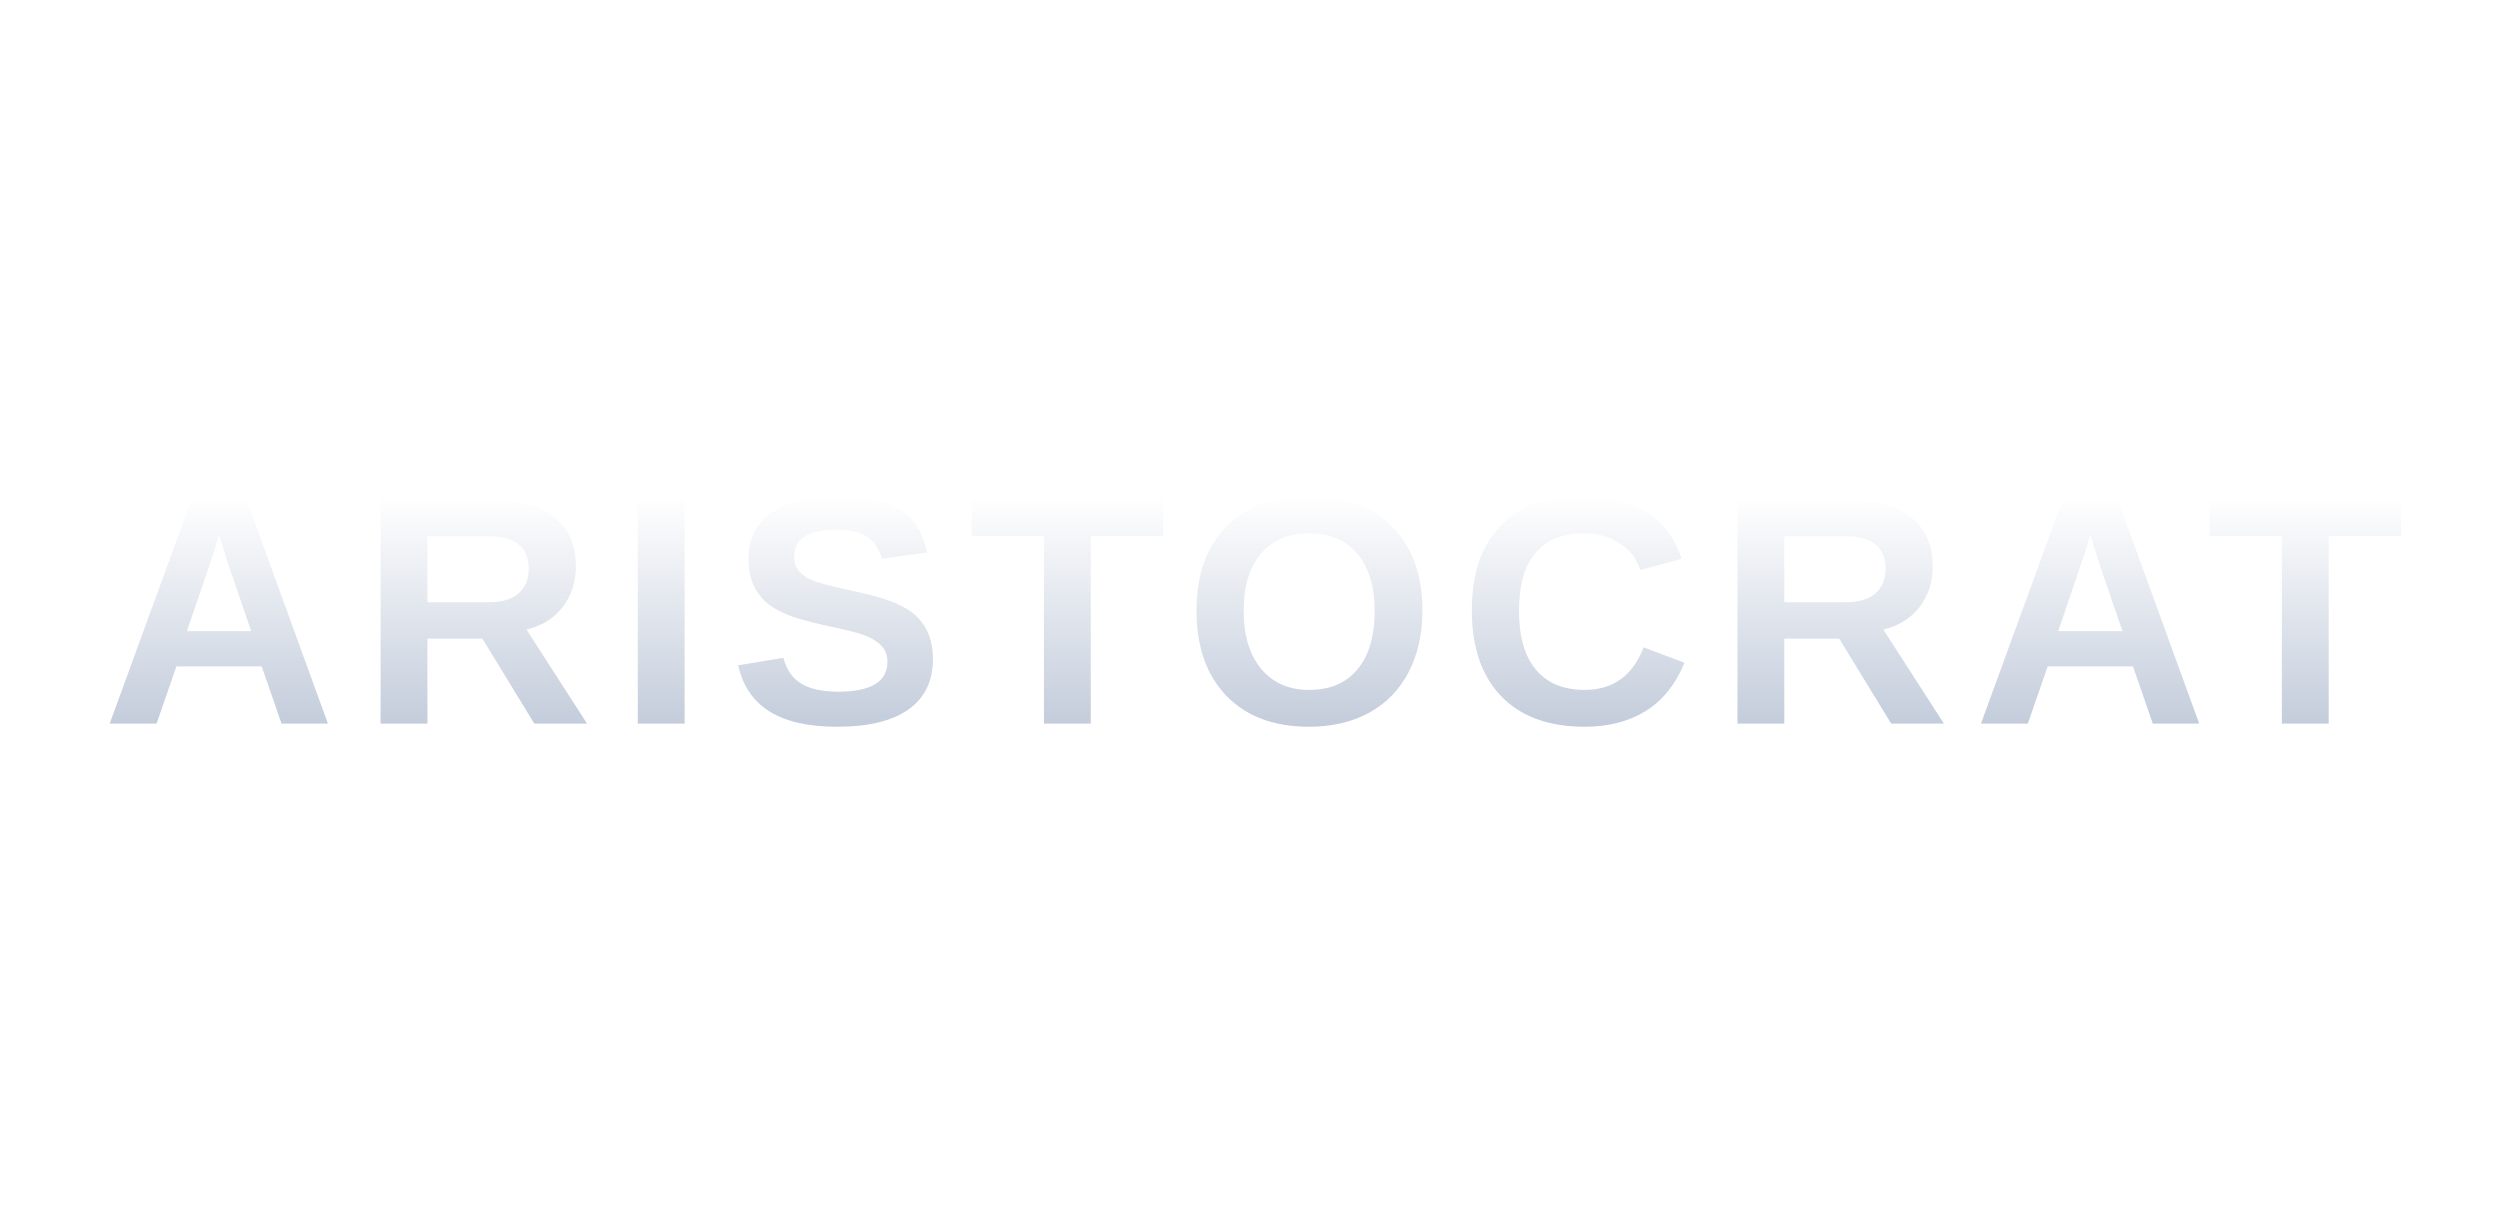
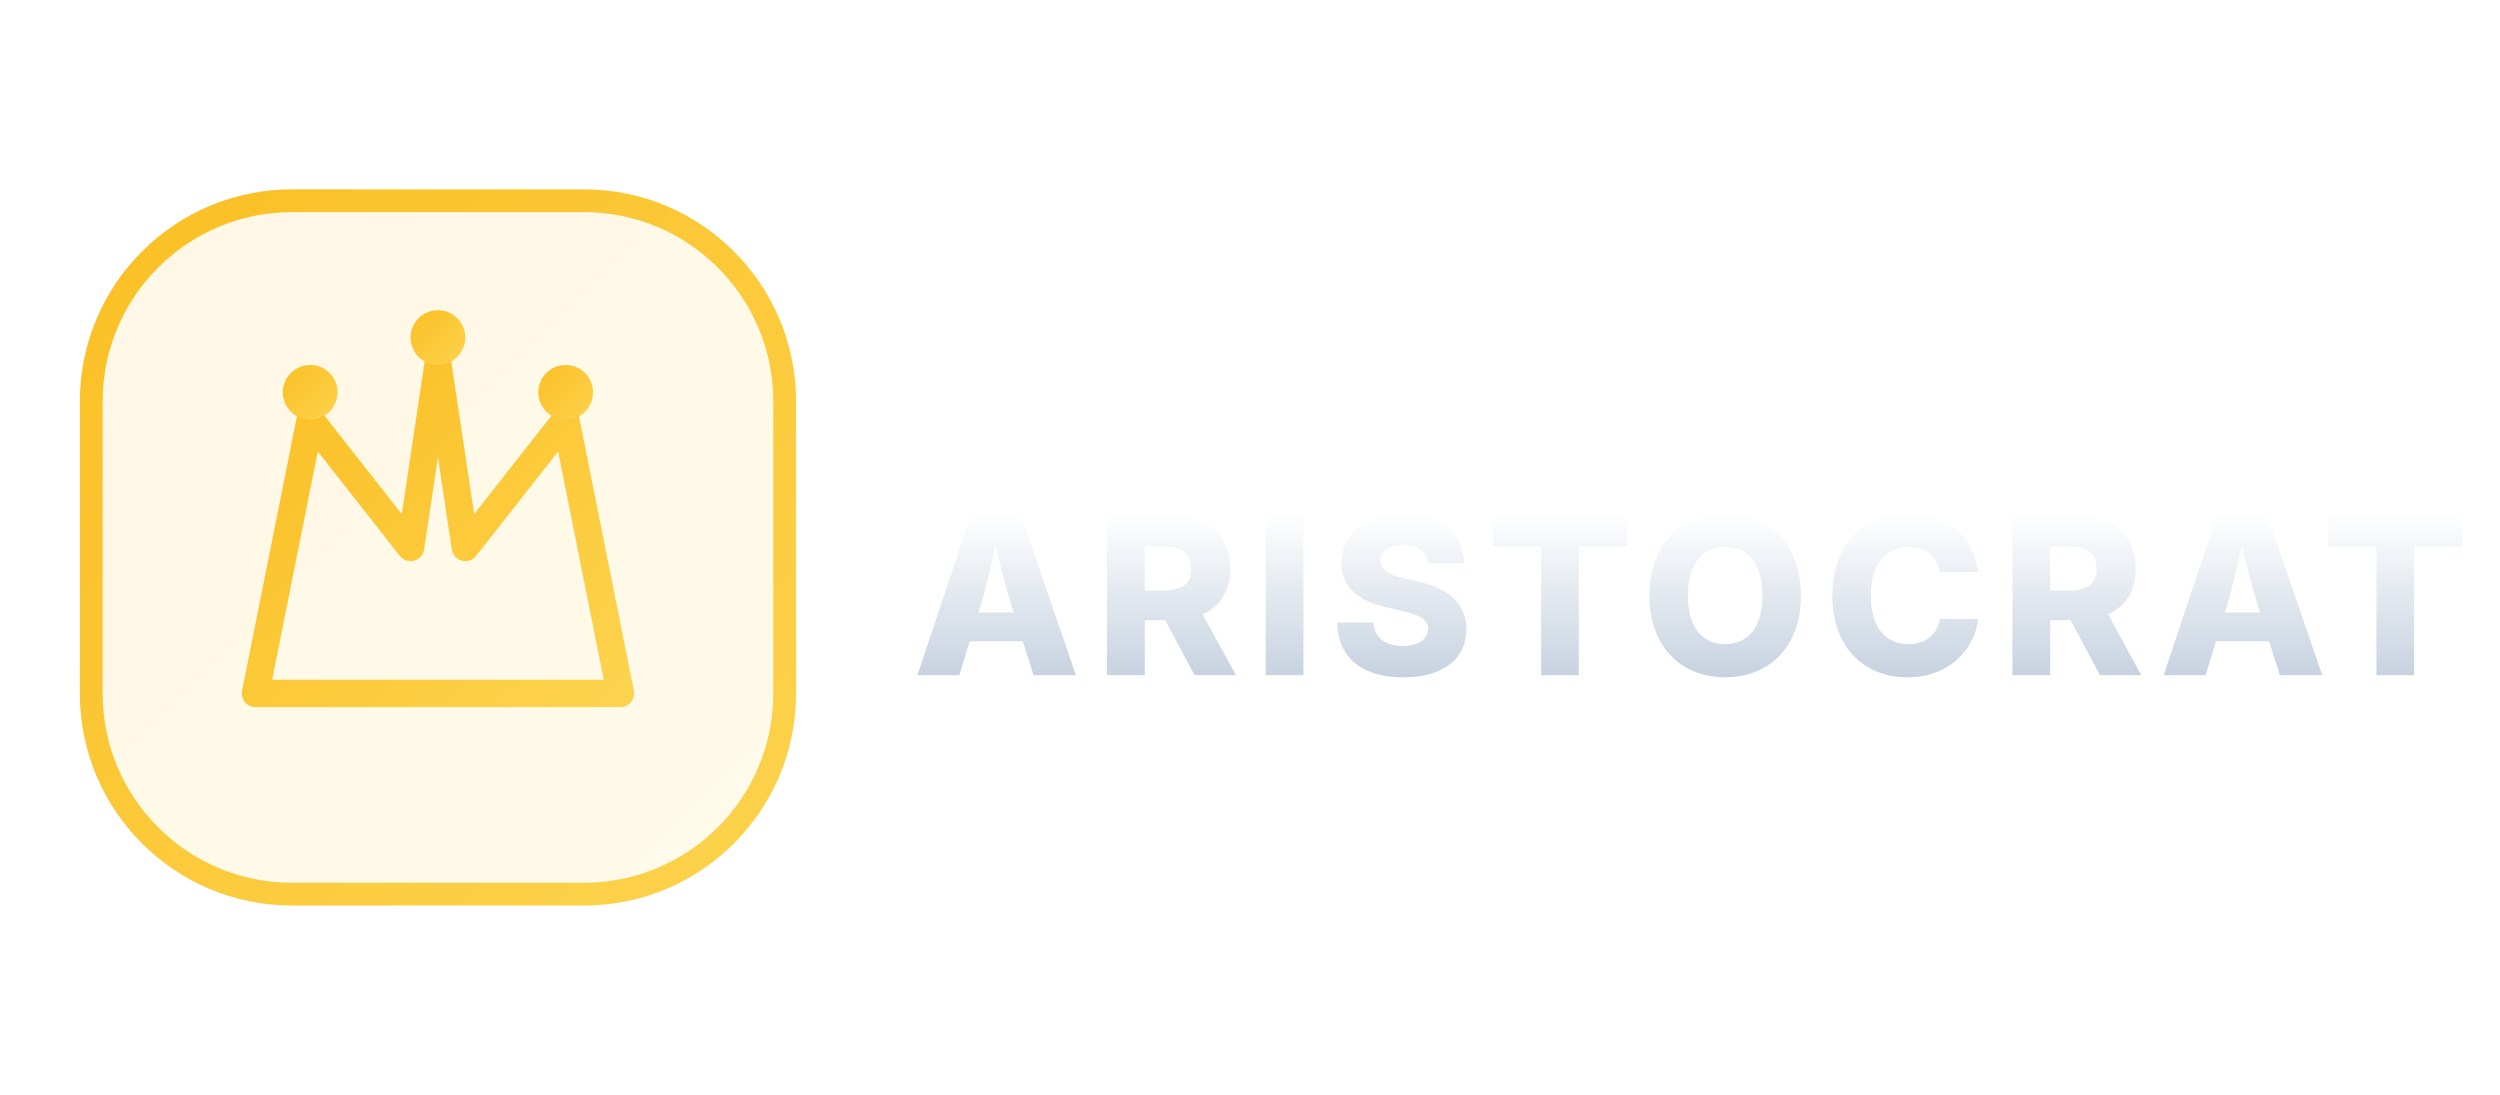
- <svg xmlns="http://www.w3.org/2000/svg" viewBox="0 0 246 120" role="img" aria-label="ARISTOCRAT">
+ <svg xmlns="http://www.w3.org/2000/svg" viewBox="0 0 274 120" role="img" aria-label="ARISTOCRAT">
  <defs>
-     <linearGradient id="w" x1="0" y1="0" x2="0" y2="1">
+     <linearGradient id="g" x1="0" y1="0" x2="1" y2="1">
+       <stop offset="0" stop-color="#fbbf24" />
+       <stop offset="1" stop-color="#fcd34d" />
+     </linearGradient>
+     <linearGradient id="t" x1="0" y1="0" x2="0" y2="1">
      <stop offset="0" stop-color="#ffffff" />
-       <stop offset="1" stop-color="#c3ccdb" />
+       <stop offset="1" stop-color="#c7d2e0" />
    </linearGradient>
  </defs>
-   <text x="10" y="71.2" font-family="'Plus Jakarta Sans','Segoe UI',Arial,Helvetica,sans-serif" font-size="32" font-weight="800" letter-spacing="2.2" fill="url(#w)">ARISTOCRAT</text>
+   <rect x="10" y="22" width="76" height="76" rx="22" fill="url(#g)" opacity="0.12" />
+   <rect x="10" y="22" width="76" height="76" rx="22" fill="none" stroke="url(#g)" stroke-width="2.5" />
+   <path d="M28 76 L34 46 L45 60 L48 40 L51 60 L62 46 L68 76 Z" fill="none" stroke="url(#g)" stroke-width="3" stroke-linejoin="round" />
+   <circle cx="34" cy="43" r="3" fill="url(#g)" />
+   <circle cx="48" cy="37" r="3" fill="url(#g)" />
+   <circle cx="62" cy="43" r="3" fill="url(#g)" />
+   <text x="100" y="74" font-family="'Inter','Segoe UI',Arial,Helvetica,sans-serif" font-size="24" font-weight="800" letter-spacing="1.5" fill="url(#t)">ARISTOCRAT</text>
</svg>
